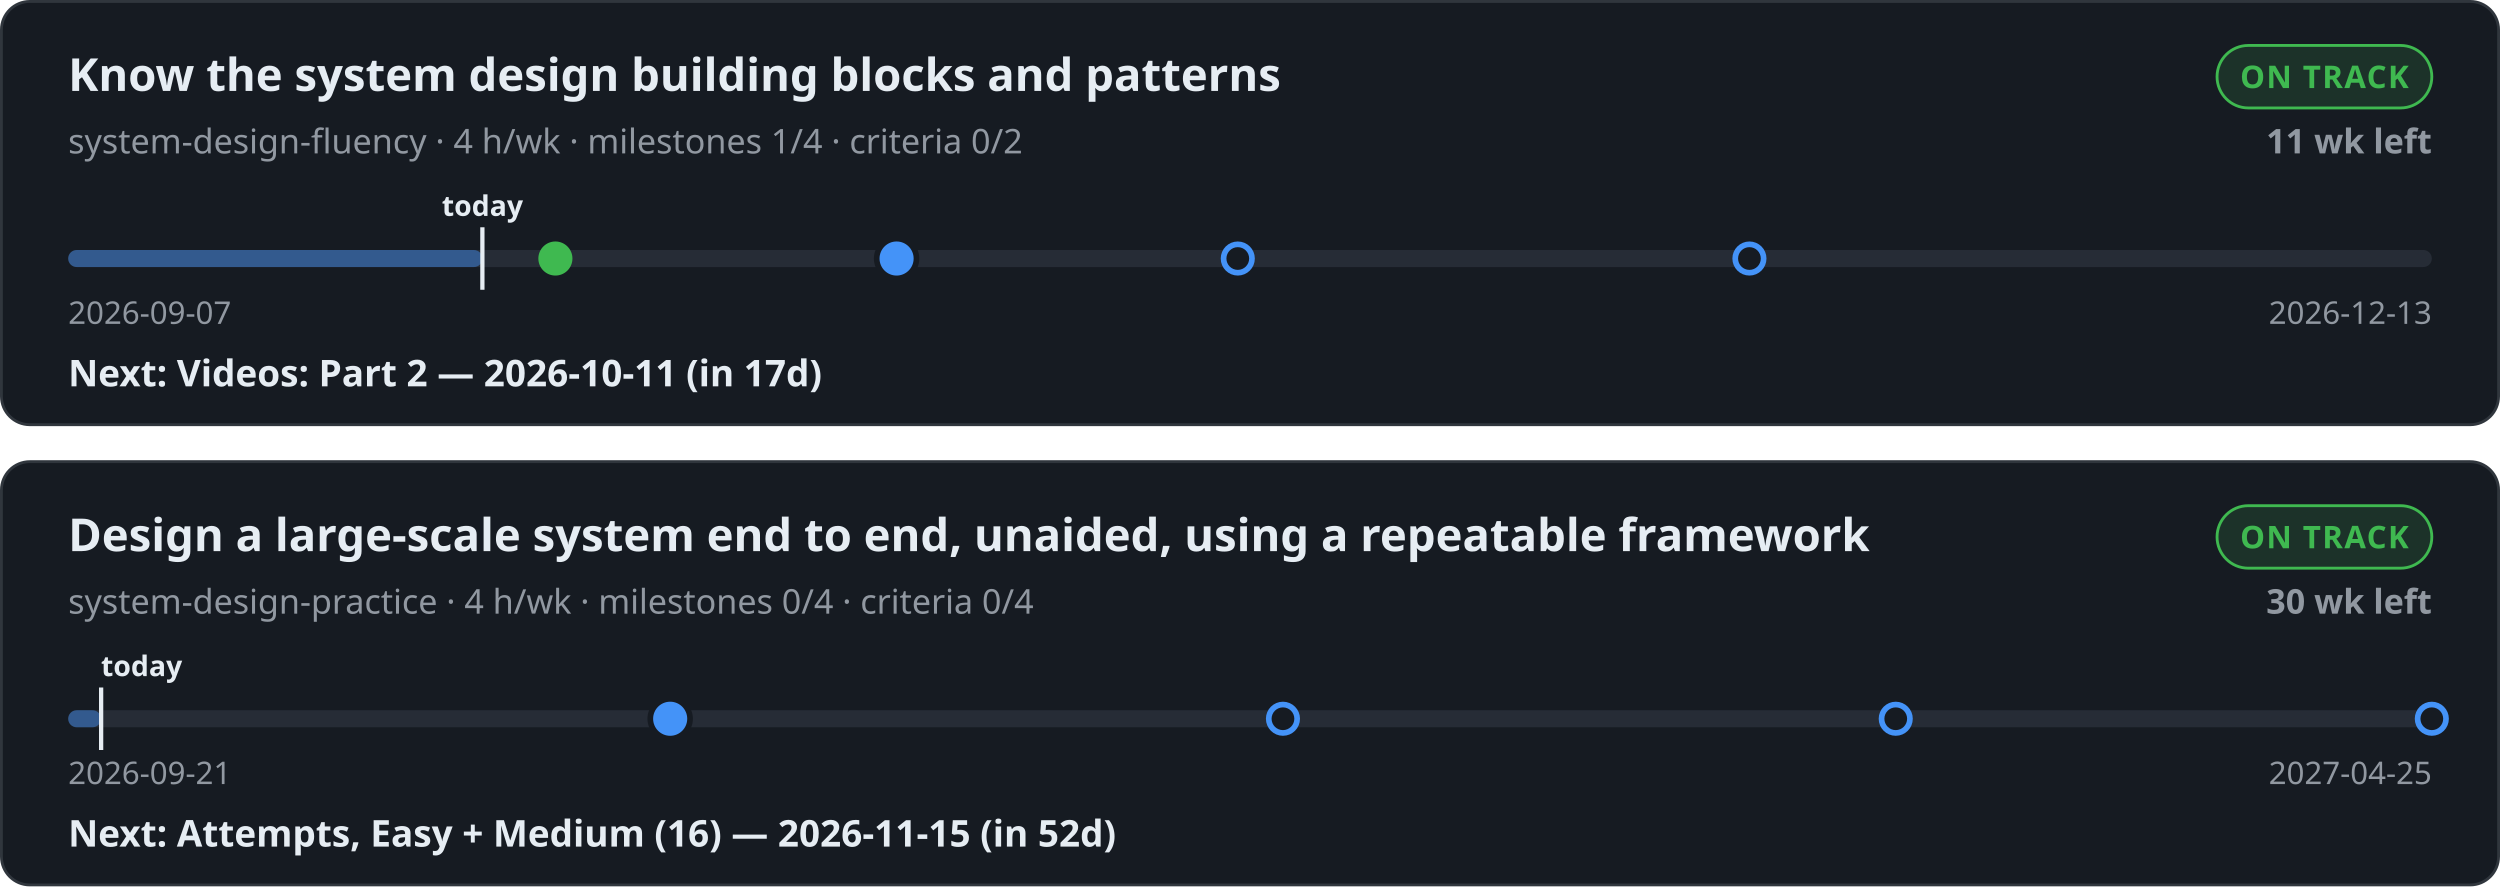
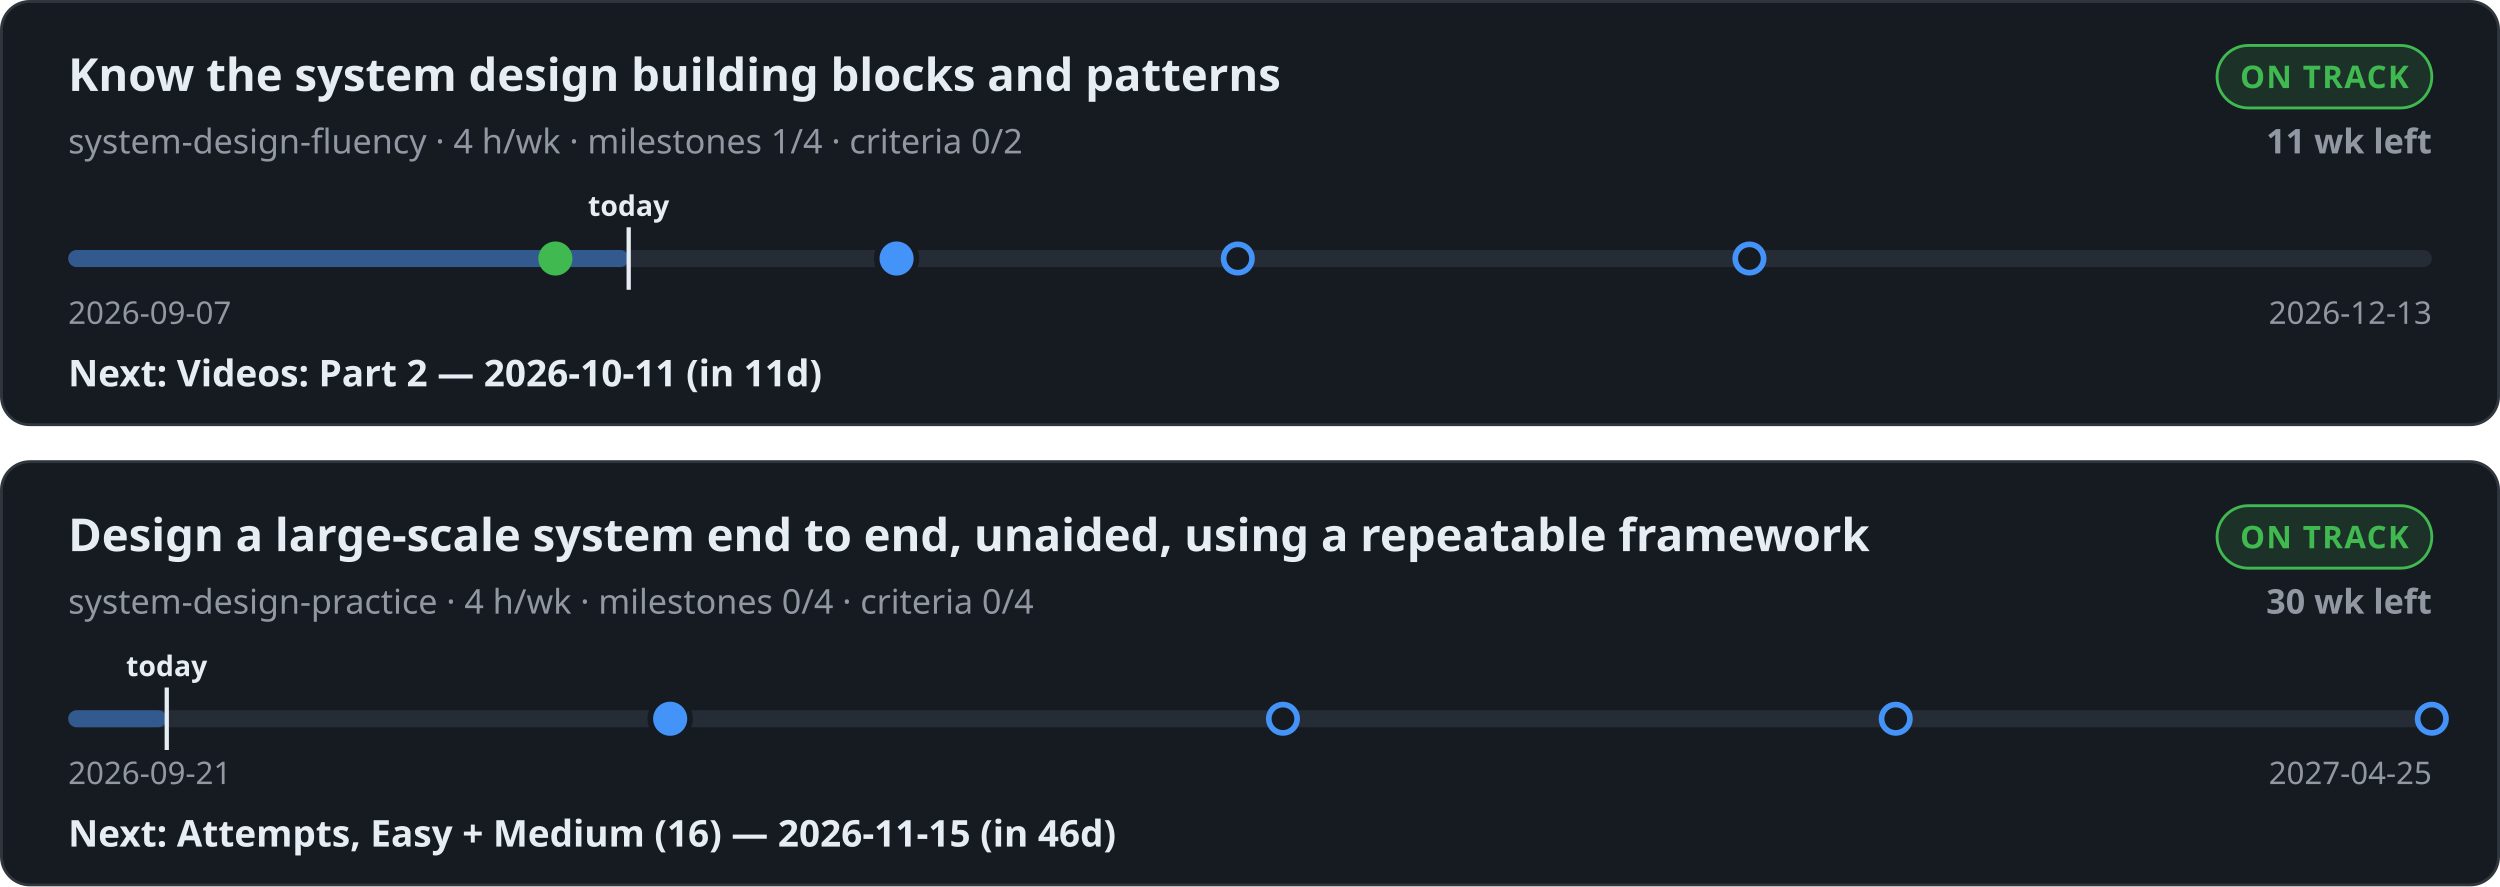
<svg xmlns="http://www.w3.org/2000/svg" width="880" height="312" viewBox="0 0 880 312" font-family="-apple-system, BlinkMacSystemFont, 'Segoe UI', 'Noto Sans', Helvetica, Arial, sans-serif">
  <rect x="0.5" y="0.5" width="879" height="149" rx="10" fill="#161b22" stroke="#30363d" />
  <text x="24" y="32" fill="#e6edf3" font-size="16" font-weight="600" text-anchor="start">Know the system design building blocks and patterns</text>
  <rect x="780.4" y="16" width="75.6" height="22" rx="11" fill="#3fb950" stroke="#3fb950" fill-opacity="0.15" />
  <text x="818.2" y="31" fill="#3fb950" font-size="11" font-weight="700" text-anchor="middle" letter-spacing="0.5">ON TRACK</text>
  <text x="24" y="54" fill="#9198a1" font-size="12" font-weight="400" text-anchor="start">system-design-fluency · 4 h/wk · milestones 1/4 · criteria 0/2</text>
  <text x="856" y="54" fill="#9198a1" font-size="12" font-weight="600" text-anchor="end">11 wk left</text>
  <rect x="24" y="88" width="832" height="6" rx="3" fill="#262c36" />
-   <rect x="24" y="88" width="145.814" height="6" rx="3" fill="#4493f8" fill-opacity="0.45" />
-   <line x1="169.8" y1="80" x2="169.8" y2="102" stroke="#e6edf3" stroke-width="1.5" />
-   <text x="169.814" y="76" fill="#e6edf3" font-size="10" font-weight="600" text-anchor="middle">today</text>
+   <rect x="24" y="88" width="197.278" height="6" rx="3" fill="#4493f8" fill-opacity="0.45" />
+   <line x1="221.3" y1="80" x2="221.3" y2="102" stroke="#e6edf3" stroke-width="1.5" />
+   <text x="221.278" y="76" fill="#e6edf3" font-size="10" font-weight="600" text-anchor="middle">today</text>
  <circle cx="195.5" cy="91" r="6" fill="#3fb950" />
  <circle cx="315.6" cy="91" r="7" fill="#4493f8" stroke="#161b22" stroke-width="2" />
  <circle cx="435.7" cy="91" r="5" fill="#161b22" stroke="#4493f8" stroke-width="2" />
  <circle cx="615.8" cy="91" r="5" fill="#161b22" stroke="#4493f8" stroke-width="2" />
  <text x="24" y="114" fill="#9198a1" font-size="11" font-weight="400" text-anchor="start">2026-09-07</text>
  <text x="856" y="114" fill="#9198a1" font-size="11" font-weight="400" text-anchor="end">2026-12-13</text>
-   <text x="24" y="136" fill="#e6edf3" font-size="13" font-weight="600" text-anchor="start">Next: Videos: Part 2 — 2026-10-11 (in 17d)</text>
+   <text x="24" y="136" fill="#e6edf3" font-size="13" font-weight="600" text-anchor="start">Next: Videos: Part 2 — 2026-10-11 (in 11d)</text>
  <rect x="0.5" y="162.5" width="879" height="149" rx="10" fill="#161b22" stroke="#30363d" />
  <text x="24" y="194" fill="#e6edf3" font-size="16" font-weight="600" text-anchor="start">Design a large-scale system end to end, unaided, using a repeatable framework</text>
  <rect x="780.4" y="178" width="75.6" height="22" rx="11" fill="#3fb950" stroke="#3fb950" fill-opacity="0.15" />
  <text x="818.2" y="193" fill="#3fb950" font-size="11" font-weight="700" text-anchor="middle" letter-spacing="0.5">ON TRACK</text>
  <text x="24" y="216" fill="#9198a1" font-size="12" font-weight="400" text-anchor="start">system-design-practice · 4 h/wk · milestones 0/4 · criteria 0/4</text>
  <text x="856" y="216" fill="#9198a1" font-size="12" font-weight="600" text-anchor="end">30 wk left</text>
  <rect x="24" y="250" width="832" height="6" rx="3" fill="#262c36" />
-   <rect x="24" y="250" width="11.556" height="6" rx="3" fill="#4493f8" fill-opacity="0.45" />
-   <line x1="35.6" y1="242" x2="35.6" y2="264" stroke="#e6edf3" stroke-width="1.5" />
-   <text x="35.556" y="238" fill="#e6edf3" font-size="10" font-weight="600" text-anchor="start">today</text>
+   <rect x="24" y="250" width="34.667" height="6" rx="3" fill="#4493f8" fill-opacity="0.45" />
+   <line x1="58.7" y1="242" x2="58.7" y2="264" stroke="#e6edf3" stroke-width="1.5" />
+   <text x="58.667" y="238" fill="#e6edf3" font-size="10" font-weight="600" text-anchor="middle">today</text>
  <circle cx="235.9" cy="253" r="7" fill="#4493f8" stroke="#161b22" stroke-width="2" />
  <circle cx="451.6" cy="253" r="5" fill="#161b22" stroke="#4493f8" stroke-width="2" />
  <circle cx="667.3" cy="253" r="5" fill="#161b22" stroke="#4493f8" stroke-width="2" />
  <circle cx="856.0" cy="253" r="5" fill="#161b22" stroke="#4493f8" stroke-width="2" />
  <text x="24" y="276" fill="#9198a1" font-size="11" font-weight="400" text-anchor="start">2026-09-21</text>
  <text x="856" y="276" fill="#9198a1" font-size="11" font-weight="400" text-anchor="end">2027-04-25</text>
-   <text x="24" y="298" fill="#e6edf3" font-size="13" font-weight="600" text-anchor="start">Next: Attempts, Easy + Medium (16) — 2026-11-15 (in 52d)</text>
+   <text x="24" y="298" fill="#e6edf3" font-size="13" font-weight="600" text-anchor="start">Next: Attempts, Easy + Medium (16) — 2026-11-15 (in 46d)</text>
</svg>
